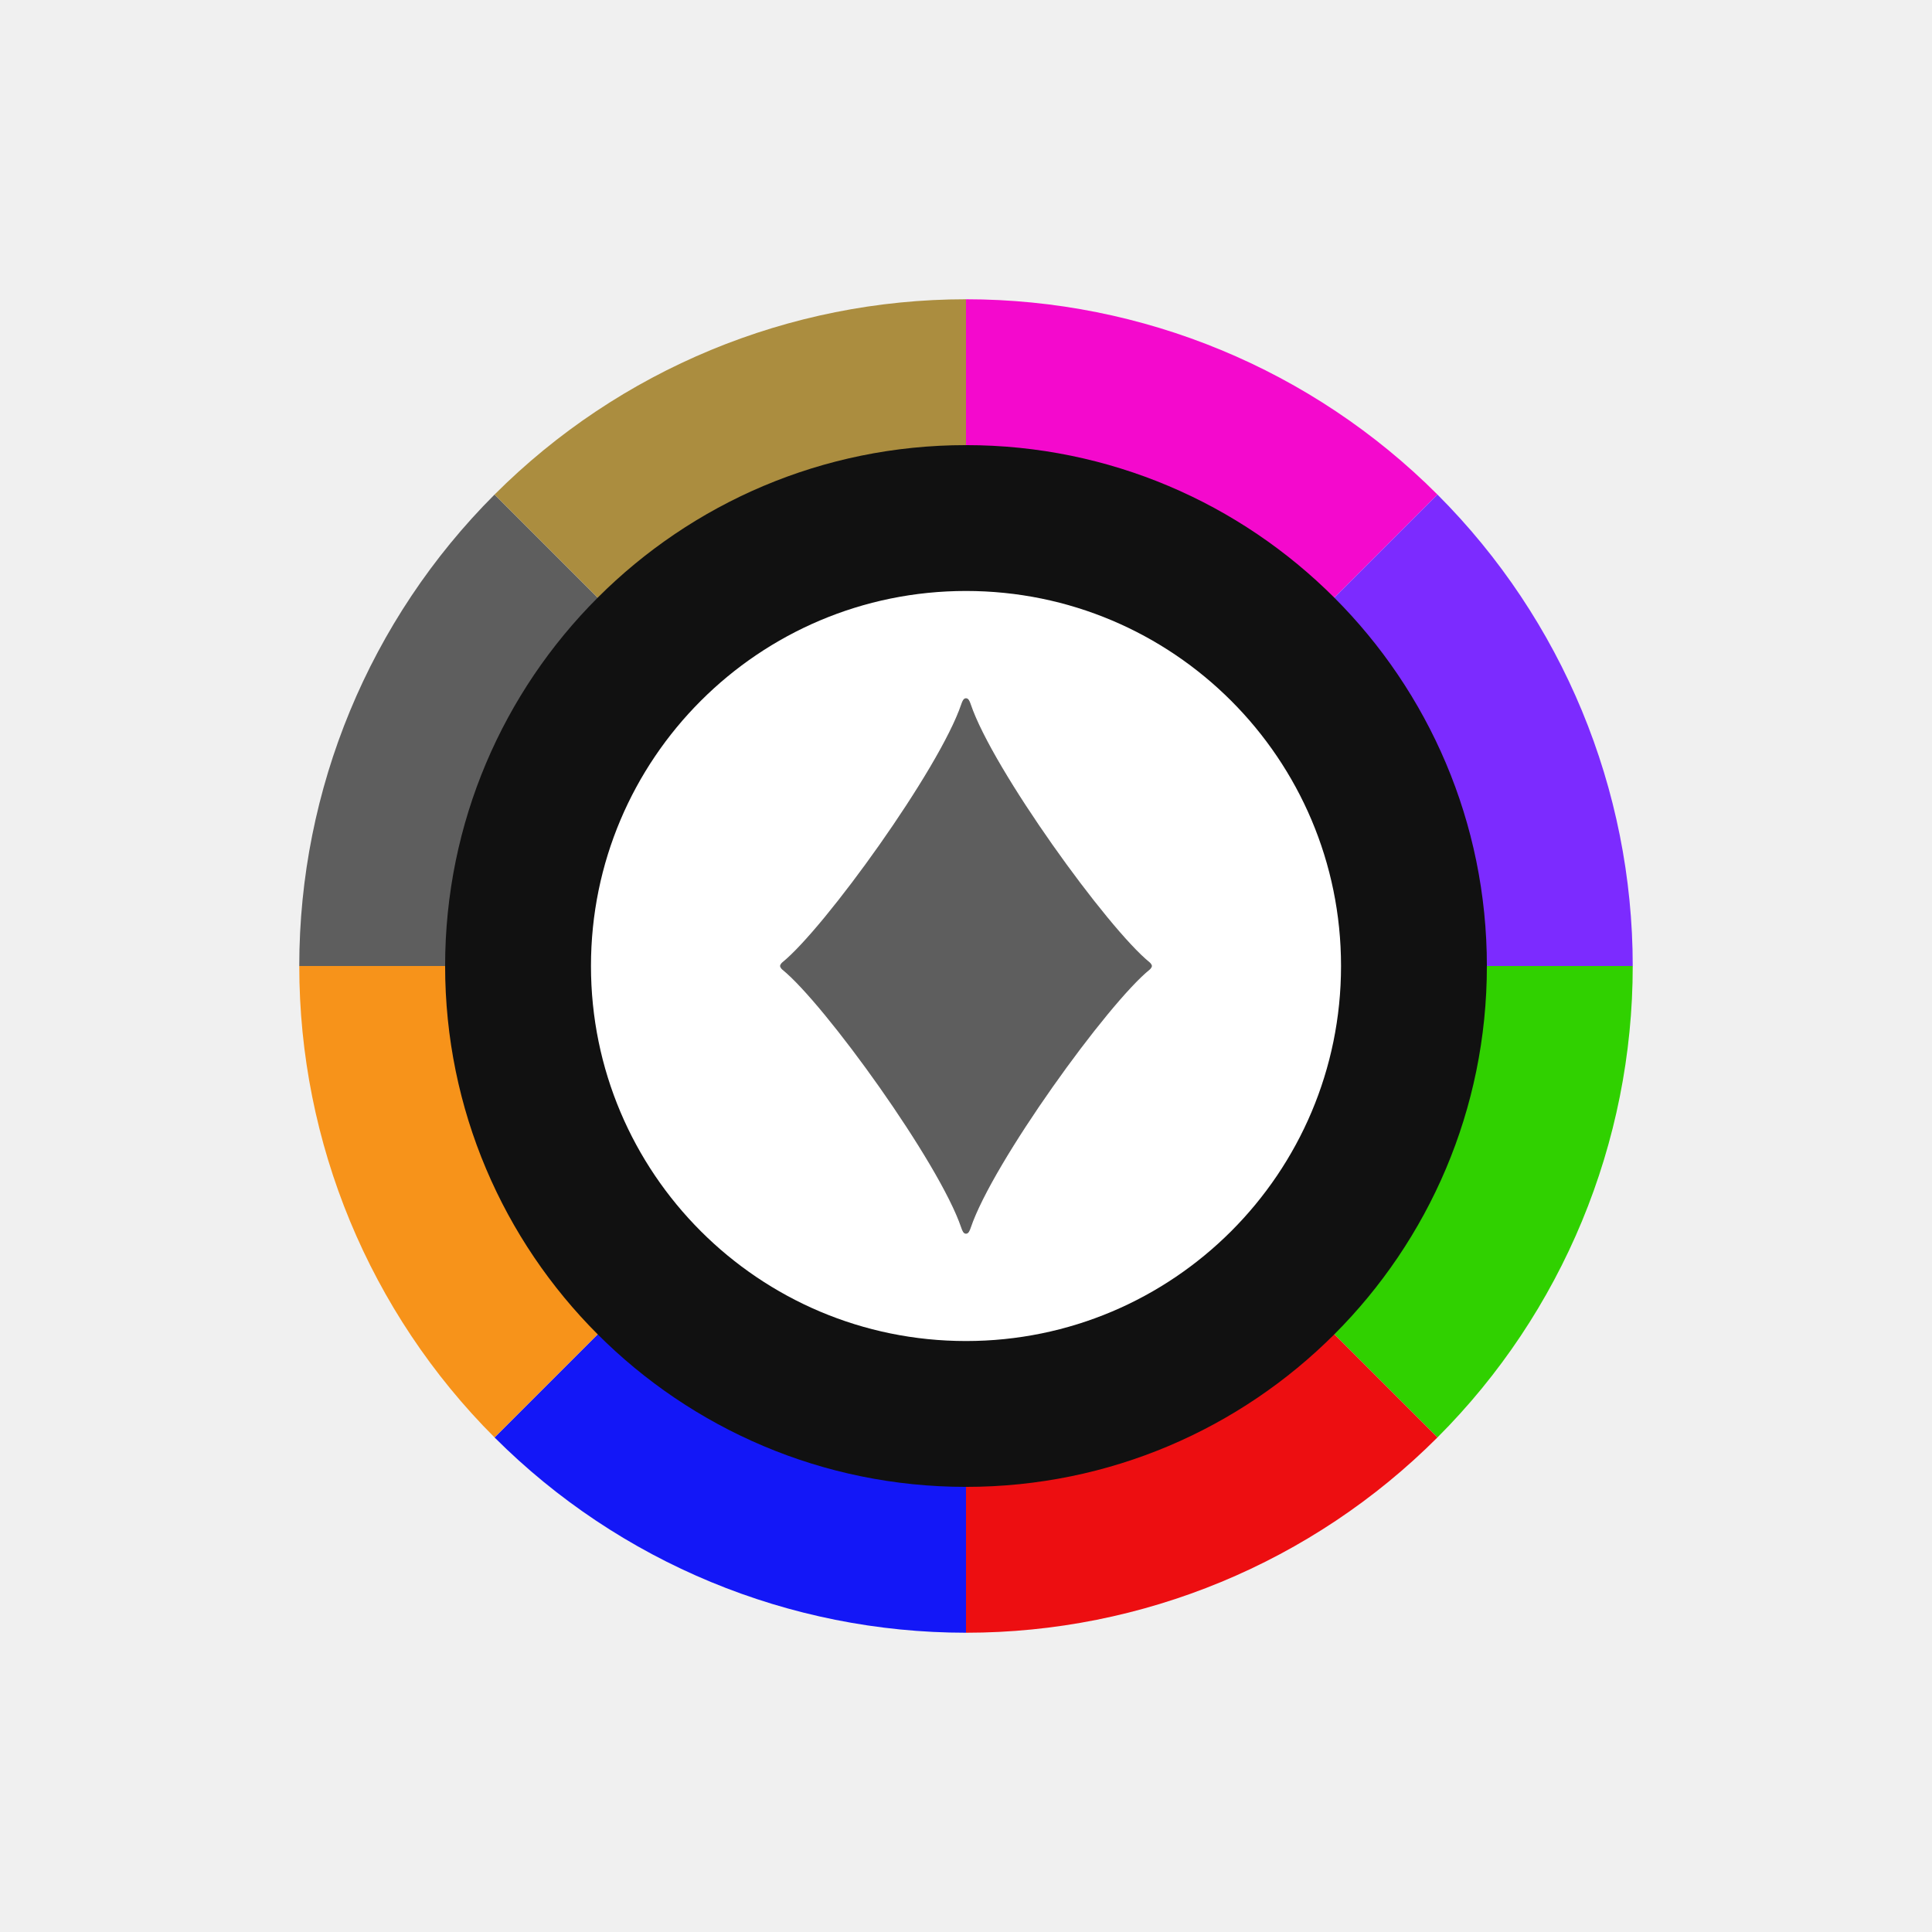
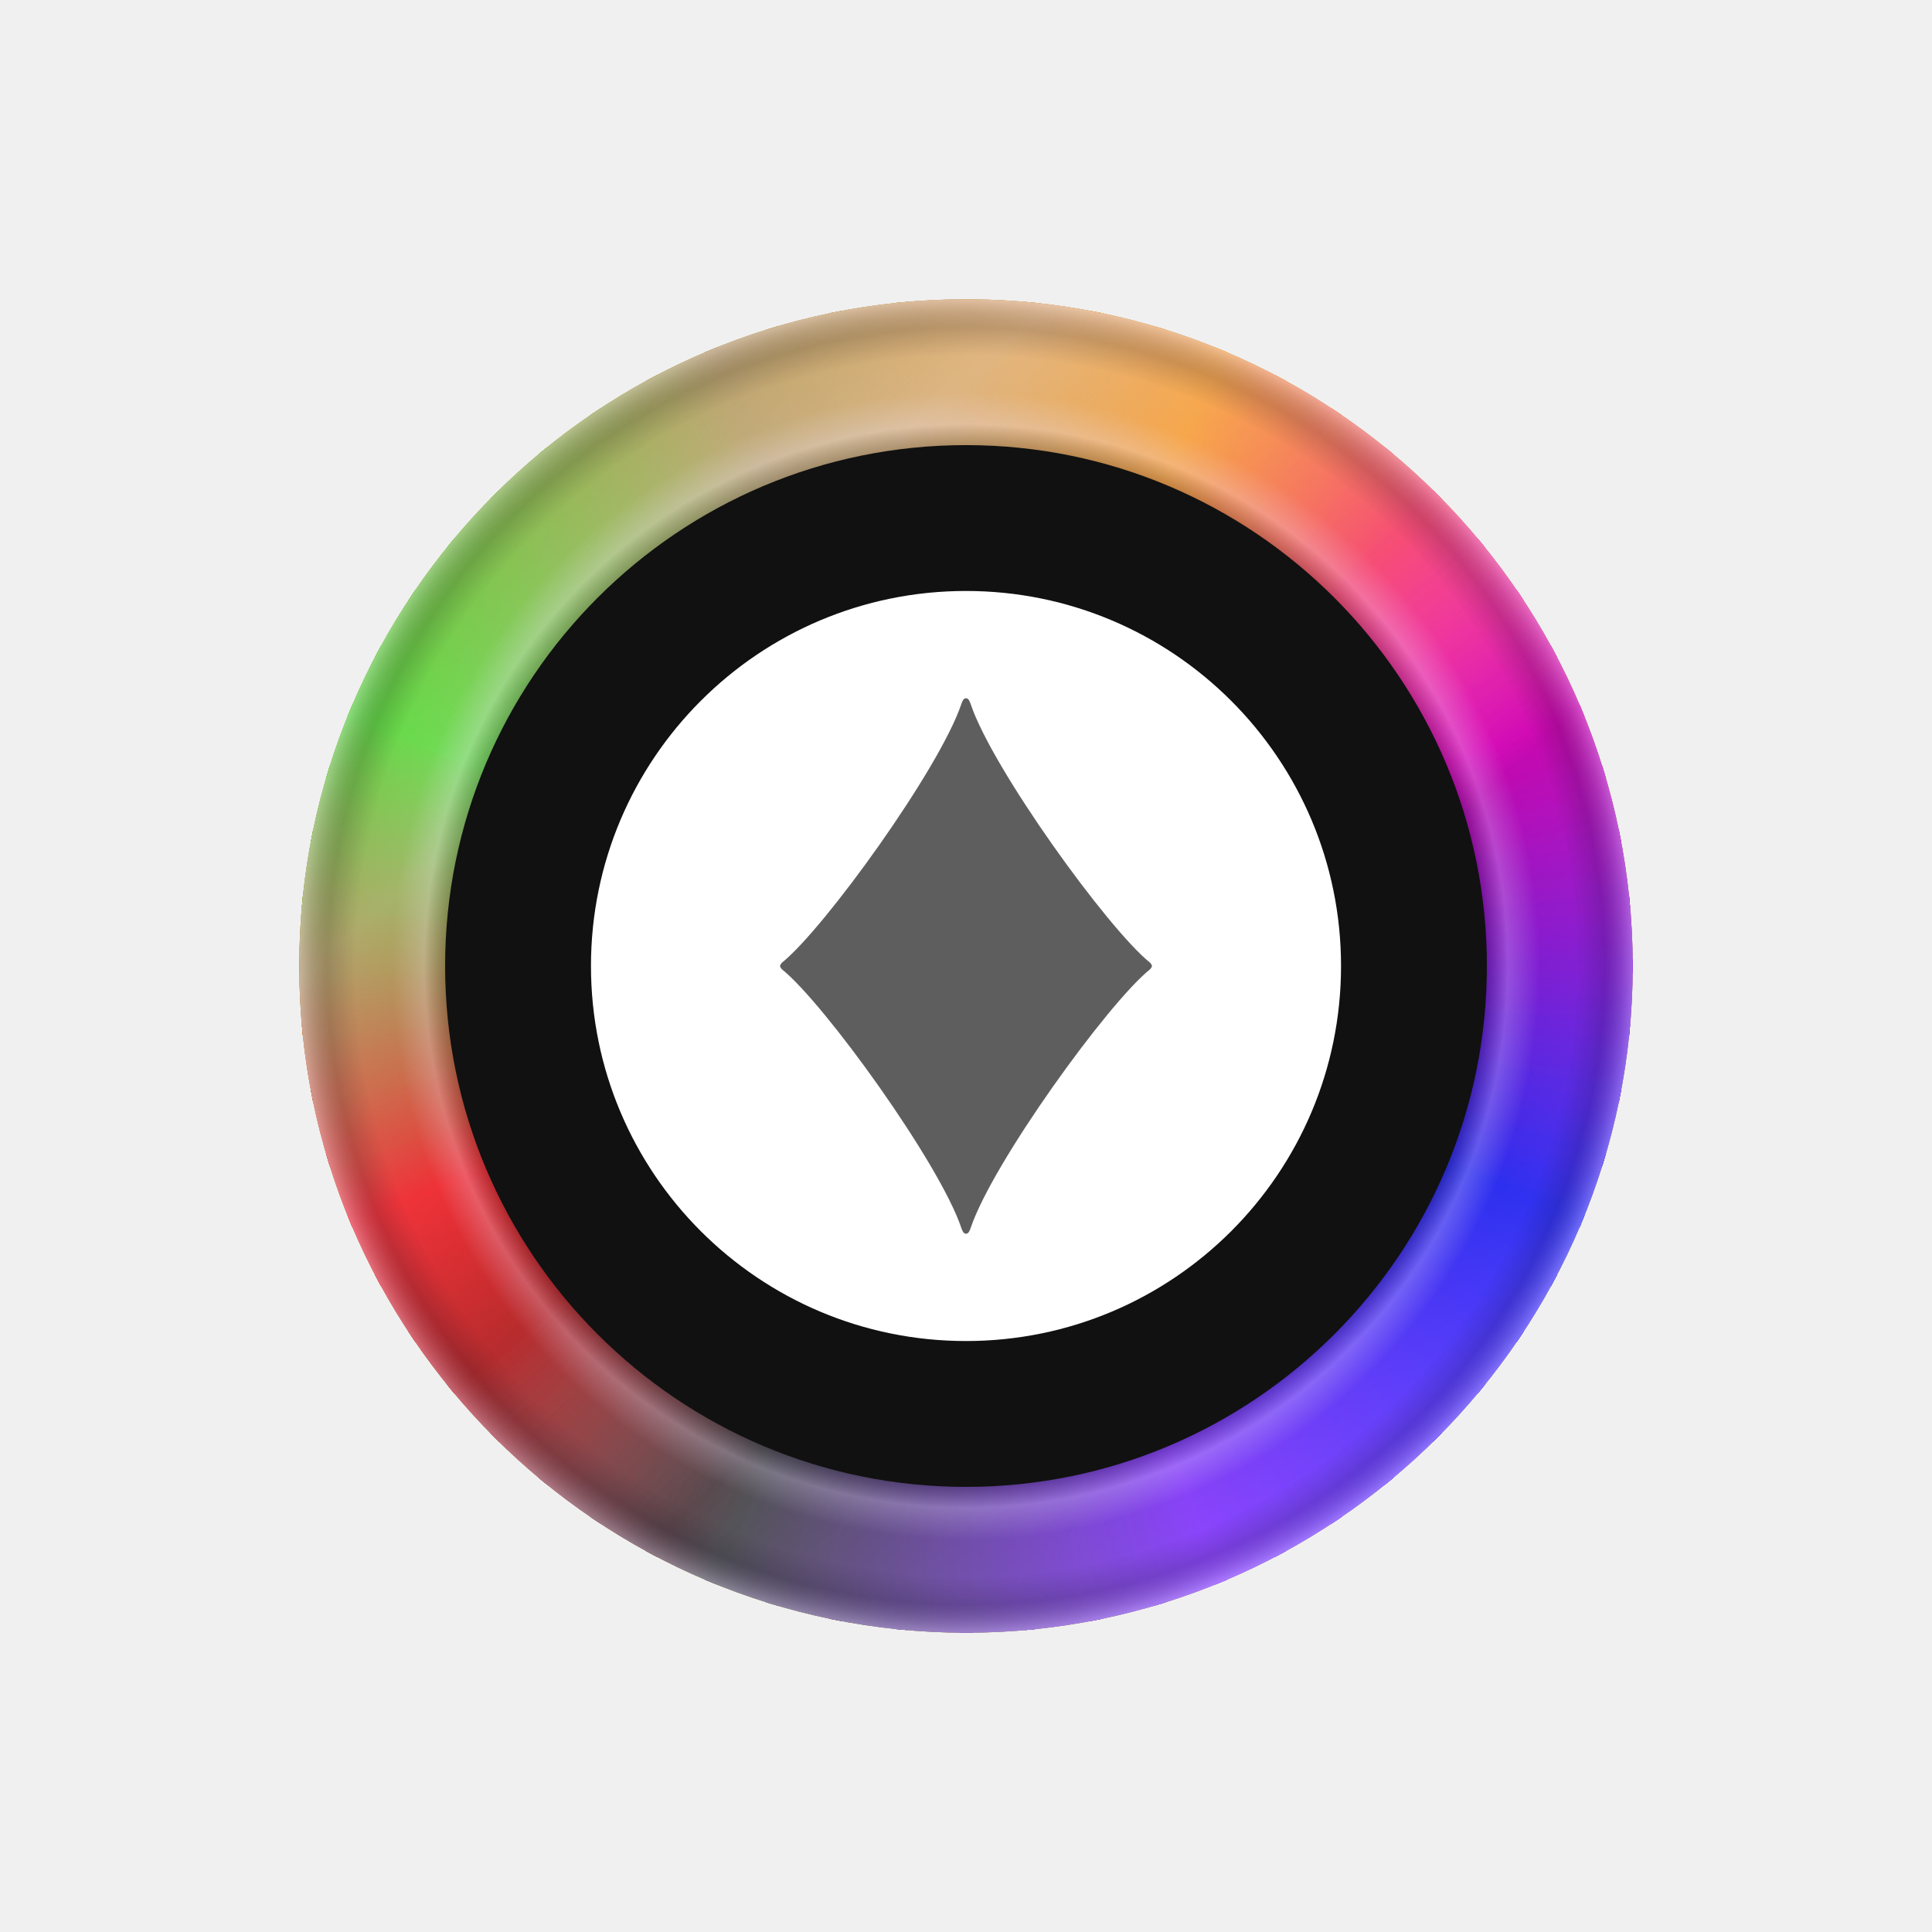
<svg xmlns="http://www.w3.org/2000/svg" viewBox="-51 -51 102 102">
  <g>
-     <g aria-label="Eight equal color segments">
-       <path data-color="pink" fill="#f409cd" d="M 0 0 L 0 -35.2 A 35.2 35.2 0 0 1 24.89 -24.89 Z" />
-       <path data-color="purple" fill="#7c2bff" d="M 0 0 L 24.89 -24.89 A 35.2 35.2 0 0 1 35.2 0 Z" />
-       <path data-color="green" fill="#30d100" d="M 0 0 L 35.2 0 A 35.2 35.2 0 0 1 24.89 24.89 Z" />
-       <path data-color="red" fill="#ed0e11" d="M 0 0 L 24.89 24.89 A 35.2 35.2 0 0 1 0 35.2 Z" />
-       <path data-color="blue" fill="#1317f7" d="M 0 0 L 0 35.2 A 35.2 35.2 0 0 1 -24.89 24.89 Z" />
-       <path data-color="orange" fill="#f7931a" d="M 0 0 L -24.89 24.89 A 35.2 35.2 0 0 1 -35.2 0 Z" />
-       <path data-color="silver" fill="#5e5e5e" d="M 0 0 L -35.2 0 A 35.2 35.2 0 0 1 -24.89 -24.89 Z" />
-       <path data-color="gold" fill="#ab8d3f" d="M 0 0 L -24.89 -24.89 A 35.2 35.2 0 0 1 0 -35.2 Z" />
+     <defs>
+       <clipPath id="prism-disc">
+         <circle r="35.2" />
+       </clipPath>
+       <linearGradient id="prism-0" gradientUnits="userSpaceOnUse" x1="-11.997" y1="-28.964" x2="-9.1" y2="-30">
+         <stop stop-color="#ab8d3f" />
+         <stop offset="1" stop-color="#b58e3a" />
+       </linearGradient>
+       <linearGradient id="prism-1" gradientUnits="userSpaceOnUse" x1="-9.1" y1="-30" x2="-6.116" y2="-30.748">
+         <stop stop-color="#b58e3a" />
+         <stop offset="1" stop-color="#be8f36" />
+       </linearGradient>
+       <linearGradient id="prism-2" gradientUnits="userSpaceOnUse" x1="-6.116" y1="-30.748" x2="-3.073" y2="-31.199">
+         <stop stop-color="#be8f36" />
+         <stop offset="1" stop-color="#c88f31" />
+       </linearGradient>
+       <linearGradient id="prism-3" gradientUnits="userSpaceOnUse" x1="-3.073" y1="-31.199" x2="0" y2="-31.35">
+         <stop stop-color="#c88f31" />
+         <stop offset="1" stop-color="#d1902d" />
+       </linearGradient>
+       <linearGradient id="prism-4" gradientUnits="userSpaceOnUse" x1="0" y1="-31.35" x2="3.073" y2="-31.199">
+         <stop stop-color="#d1902d" />
+         <stop offset="1" stop-color="#db9128" />
+       </linearGradient>
+       <linearGradient id="prism-5" gradientUnits="userSpaceOnUse" x1="3.073" y1="-31.199" x2="6.116" y2="-30.748">
+         <stop stop-color="#db9128" />
+         <stop offset="1" stop-color="#e49223" />
+       </linearGradient>
+       <linearGradient id="prism-6" gradientUnits="userSpaceOnUse" x1="6.116" y1="-30.748" x2="9.1" y2="-30">
+         <stop stop-color="#e49223" />
+         <stop offset="1" stop-color="#ee921f" />
+       </linearGradient>
+       <linearGradient id="prism-7" gradientUnits="userSpaceOnUse" x1="9.1" y1="-30" x2="11.997" y2="-28.964">
+         <stop stop-color="#ee921f" />
+         <stop offset="1" stop-color="#f7931a" />
+       </linearGradient>
+       <linearGradient id="prism-8" gradientUnits="userSpaceOnUse" x1="11.997" y1="-28.964" x2="14.778" y2="-27.648">
+         <stop stop-color="#f7931a" />
+         <stop offset="1" stop-color="#f78230" />
+       </linearGradient>
+       <linearGradient id="prism-9" gradientUnits="userSpaceOnUse" x1="14.778" y1="-27.648" x2="17.417" y2="-26.067">
+         <stop stop-color="#f78230" />
+         <stop offset="1" stop-color="#f67147" />
+       </linearGradient>
+       <linearGradient id="prism-10" gradientUnits="userSpaceOnUse" x1="17.417" y1="-26.067" x2="19.888" y2="-24.234">
+         <stop stop-color="#f67147" />
+         <stop offset="1" stop-color="#f65f5d" />
+       </linearGradient>
+       <linearGradient id="prism-11" gradientUnits="userSpaceOnUse" x1="19.888" y1="-24.234" x2="22.168" y2="-22.168">
+         <stop stop-color="#f65f5d" />
+         <stop offset="1" stop-color="#f64e74" />
+       </linearGradient>
+       <linearGradient id="prism-12" gradientUnits="userSpaceOnUse" x1="22.168" y1="-22.168" x2="24.234" y2="-19.888">
+         <stop stop-color="#f64e74" />
+         <stop offset="1" stop-color="#f53d8a" />
+       </linearGradient>
+       <linearGradient id="prism-13" gradientUnits="userSpaceOnUse" x1="24.234" y1="-19.888" x2="26.067" y2="-17.417">
+         <stop stop-color="#f53d8a" />
+         <stop offset="1" stop-color="#f52ca0" />
+       </linearGradient>
+       <linearGradient id="prism-14" gradientUnits="userSpaceOnUse" x1="26.067" y1="-17.417" x2="27.648" y2="-14.778">
+         <stop stop-color="#f52ca0" />
+         <stop offset="1" stop-color="#f41ab7" />
+       </linearGradient>
+       <linearGradient id="prism-15" gradientUnits="userSpaceOnUse" x1="27.648" y1="-14.778" x2="28.964" y2="-11.997">
+         <stop stop-color="#f41ab7" />
+         <stop offset="1" stop-color="#f409cd" />
+       </linearGradient>
+       <linearGradient id="prism-16" gradientUnits="userSpaceOnUse" x1="28.964" y1="-11.997" x2="30" y2="-9.1">
+         <stop stop-color="#f409cd" />
+         <stop offset="1" stop-color="#d80bd2" />
+       </linearGradient>
+       <linearGradient id="prism-17" gradientUnits="userSpaceOnUse" x1="30" y1="-9.1" x2="30.748" y2="-6.116">
+         <stop stop-color="#d80bd2" />
+         <stop offset="1" stop-color="#bc0dd8" />
+       </linearGradient>
+       <linearGradient id="prism-18" gradientUnits="userSpaceOnUse" x1="30.748" y1="-6.116" x2="31.199" y2="-3.073">
+         <stop stop-color="#bc0dd8" />
+         <stop offset="1" stop-color="#a00edd" />
+       </linearGradient>
+       <linearGradient id="prism-19" gradientUnits="userSpaceOnUse" x1="31.199" y1="-3.073" x2="31.35" y2="0">
+         <stop stop-color="#a00edd" />
+         <stop offset="1" stop-color="#8410e2" />
+       </linearGradient>
+       <linearGradient id="prism-20" gradientUnits="userSpaceOnUse" x1="31.35" y1="0" x2="31.199" y2="3.073">
+         <stop stop-color="#8410e2" />
+         <stop offset="1" stop-color="#6712e7" />
+       </linearGradient>
+       <linearGradient id="prism-21" gradientUnits="userSpaceOnUse" x1="31.199" y1="3.073" x2="30.748" y2="6.116">
+         <stop stop-color="#6712e7" />
+         <stop offset="1" stop-color="#4b14ed" />
+       </linearGradient>
+       <linearGradient id="prism-22" gradientUnits="userSpaceOnUse" x1="30.748" y1="6.116" x2="30" y2="9.1">
+         <stop stop-color="#4b14ed" />
+         <stop offset="1" stop-color="#2f15f2" />
+       </linearGradient>
+       <linearGradient id="prism-23" gradientUnits="userSpaceOnUse" x1="30" y1="9.1" x2="28.964" y2="11.997">
+         <stop stop-color="#2f15f2" />
+         <stop offset="1" stop-color="#1317f7" />
+       </linearGradient>
+       <linearGradient id="prism-24" gradientUnits="userSpaceOnUse" x1="28.964" y1="11.997" x2="27.648" y2="14.778">
+         <stop stop-color="#1317f7" />
+         <stop offset="1" stop-color="#201af8" />
+       </linearGradient>
+       <linearGradient id="prism-25" gradientUnits="userSpaceOnUse" x1="27.648" y1="14.778" x2="26.067" y2="17.417">
+         <stop stop-color="#201af8" />
+         <stop offset="1" stop-color="#2d1cf9" />
+       </linearGradient>
+       <linearGradient id="prism-26" gradientUnits="userSpaceOnUse" x1="26.067" y1="17.417" x2="24.234" y2="19.888">
+         <stop stop-color="#2d1cf9" />
+         <stop offset="1" stop-color="#3a1ffa" />
+       </linearGradient>
+       <linearGradient id="prism-27" gradientUnits="userSpaceOnUse" x1="24.234" y1="19.888" x2="22.168" y2="22.168">
+         <stop stop-color="#3a1ffa" />
+         <stop offset="1" stop-color="#4821fb" />
+       </linearGradient>
+       <linearGradient id="prism-28" gradientUnits="userSpaceOnUse" x1="22.168" y1="22.168" x2="19.888" y2="24.234">
+         <stop stop-color="#4821fb" />
+         <stop offset="1" stop-color="#5524fc" />
+       </linearGradient>
+       <linearGradient id="prism-29" gradientUnits="userSpaceOnUse" x1="19.888" y1="24.234" x2="17.417" y2="26.067">
+         <stop stop-color="#5524fc" />
+         <stop offset="1" stop-color="#6226fd" />
+       </linearGradient>
+       <linearGradient id="prism-30" gradientUnits="userSpaceOnUse" x1="17.417" y1="26.067" x2="14.778" y2="27.648">
+         <stop stop-color="#6226fd" />
+         <stop offset="1" stop-color="#6f29fe" />
+       </linearGradient>
+       <linearGradient id="prism-31" gradientUnits="userSpaceOnUse" x1="14.778" y1="27.648" x2="11.997" y2="28.964">
+         <stop stop-color="#6f29fe" />
+         <stop offset="1" stop-color="#7c2bff" />
+       </linearGradient>
+       <linearGradient id="prism-32" gradientUnits="userSpaceOnUse" x1="11.997" y1="28.964" x2="9.1" y2="30">
+         <stop stop-color="#7c2bff" />
+         <stop offset="1" stop-color="#7831eb" />
+       </linearGradient>
+       <linearGradient id="prism-33" gradientUnits="userSpaceOnUse" x1="9.1" y1="30" x2="6.116" y2="30.748">
+         <stop stop-color="#7831eb" />
+         <stop offset="1" stop-color="#7538d7" />
+       </linearGradient>
+       <linearGradient id="prism-34" gradientUnits="userSpaceOnUse" x1="6.116" y1="30.748" x2="3.073" y2="31.199">
+         <stop stop-color="#7538d7" />
+         <stop offset="1" stop-color="#713ec3" />
+       </linearGradient>
+       <linearGradient id="prism-35" gradientUnits="userSpaceOnUse" x1="3.073" y1="31.199" x2="0" y2="31.35">
+         <stop stop-color="#713ec3" />
+         <stop offset="1" stop-color="#6d45af" />
+       </linearGradient>
+       <linearGradient id="prism-36" gradientUnits="userSpaceOnUse" x1="0" y1="31.35" x2="-3.073" y2="31.199">
+         <stop stop-color="#6d45af" />
+         <stop offset="1" stop-color="#694b9a" />
+       </linearGradient>
+       <linearGradient id="prism-37" gradientUnits="userSpaceOnUse" x1="-3.073" y1="31.199" x2="-6.116" y2="30.748">
+         <stop stop-color="#694b9a" />
+         <stop offset="1" stop-color="#665186" />
+       </linearGradient>
+       <linearGradient id="prism-38" gradientUnits="userSpaceOnUse" x1="-6.116" y1="30.748" x2="-9.1" y2="30">
+         <stop stop-color="#665186" />
+         <stop offset="1" stop-color="#625872" />
+       </linearGradient>
+       <linearGradient id="prism-39" gradientUnits="userSpaceOnUse" x1="-9.1" y1="30" x2="-11.997" y2="28.964">
+         <stop stop-color="#625872" />
+         <stop offset="1" stop-color="#5e5e5e" />
+       </linearGradient>
+       <linearGradient id="prism-40" gradientUnits="userSpaceOnUse" x1="-11.997" y1="28.964" x2="-14.778" y2="27.648">
+         <stop stop-color="#5e5e5e" />
+         <stop offset="1" stop-color="#705454" />
+       </linearGradient>
+       <linearGradient id="prism-41" gradientUnits="userSpaceOnUse" x1="-14.778" y1="27.648" x2="-17.417" y2="26.067">
+         <stop stop-color="#705454" />
+         <stop offset="1" stop-color="#824a4b" />
+       </linearGradient>
+       <linearGradient id="prism-42" gradientUnits="userSpaceOnUse" x1="-17.417" y1="26.067" x2="-19.888" y2="24.234">
+         <stop stop-color="#824a4b" />
+         <stop offset="1" stop-color="#944041" />
+       </linearGradient>
+       <linearGradient id="prism-43" gradientUnits="userSpaceOnUse" x1="-19.888" y1="24.234" x2="-22.168" y2="22.168">
+         <stop stop-color="#944041" />
+         <stop offset="1" stop-color="#a63638" />
+       </linearGradient>
+       <linearGradient id="prism-44" gradientUnits="userSpaceOnUse" x1="-22.168" y1="22.168" x2="-24.234" y2="19.888">
+         <stop stop-color="#a63638" />
+         <stop offset="1" stop-color="#b72c2e" />
+       </linearGradient>
+       <linearGradient id="prism-45" gradientUnits="userSpaceOnUse" x1="-24.234" y1="19.888" x2="-26.067" y2="17.417">
+         <stop stop-color="#b72c2e" />
+         <stop offset="1" stop-color="#c92224" />
+       </linearGradient>
+       <linearGradient id="prism-46" gradientUnits="userSpaceOnUse" x1="-26.067" y1="17.417" x2="-27.648" y2="14.778">
+         <stop stop-color="#c92224" />
+         <stop offset="1" stop-color="#db181b" />
+       </linearGradient>
+       <linearGradient id="prism-47" gradientUnits="userSpaceOnUse" x1="-27.648" y1="14.778" x2="-28.964" y2="11.997">
+         <stop stop-color="#db181b" />
+         <stop offset="1" stop-color="#ed0e11" />
+       </linearGradient>
+       <linearGradient id="prism-48" gradientUnits="userSpaceOnUse" x1="-28.964" y1="11.997" x2="-30" y2="9.1">
+         <stop stop-color="#ed0e11" />
+         <stop offset="1" stop-color="#d5260f" />
+       </linearGradient>
+       <linearGradient id="prism-49" gradientUnits="userSpaceOnUse" x1="-30" y1="9.1" x2="-30.748" y2="6.116">
+         <stop stop-color="#d5260f" />
+         <stop offset="1" stop-color="#be3f0d" />
+       </linearGradient>
+       <linearGradient id="prism-50" gradientUnits="userSpaceOnUse" x1="-30.748" y1="6.116" x2="-31.199" y2="3.073">
+         <stop stop-color="#be3f0d" />
+         <stop offset="1" stop-color="#a6570b" />
+       </linearGradient>
+       <linearGradient id="prism-51" gradientUnits="userSpaceOnUse" x1="-31.199" y1="3.073" x2="-31.35" y2="0">
+         <stop stop-color="#a6570b" />
+         <stop offset="1" stop-color="#8f7009" />
+       </linearGradient>
+       <linearGradient id="prism-52" gradientUnits="userSpaceOnUse" x1="-31.35" y1="0" x2="-31.199" y2="-3.073">
+         <stop stop-color="#8f7009" />
+         <stop offset="1" stop-color="#778806" />
+       </linearGradient>
+       <linearGradient id="prism-53" gradientUnits="userSpaceOnUse" x1="-31.199" y1="-3.073" x2="-30.748" y2="-6.116">
+         <stop stop-color="#778806" />
+         <stop offset="1" stop-color="#5fa004" />
+       </linearGradient>
+       <linearGradient id="prism-54" gradientUnits="userSpaceOnUse" x1="-30.748" y1="-6.116" x2="-30" y2="-9.1">
+         <stop stop-color="#5fa004" />
+         <stop offset="1" stop-color="#48b902" />
+       </linearGradient>
+       <linearGradient id="prism-55" gradientUnits="userSpaceOnUse" x1="-30" y1="-9.1" x2="-28.964" y2="-11.997">
+         <stop stop-color="#48b902" />
+         <stop offset="1" stop-color="#30d100" />
+       </linearGradient>
+       <linearGradient id="prism-56" gradientUnits="userSpaceOnUse" x1="-28.964" y1="-11.997" x2="-27.648" y2="-14.778">
+         <stop stop-color="#30d100" />
+         <stop offset="1" stop-color="#3fc908" />
+       </linearGradient>
+       <linearGradient id="prism-57" gradientUnits="userSpaceOnUse" x1="-27.648" y1="-14.778" x2="-26.067" y2="-17.417">
+         <stop stop-color="#3fc908" />
+         <stop offset="1" stop-color="#4fc010" />
+       </linearGradient>
+       <linearGradient id="prism-58" gradientUnits="userSpaceOnUse" x1="-26.067" y1="-17.417" x2="-24.234" y2="-19.888">
+         <stop stop-color="#4fc010" />
+         <stop offset="1" stop-color="#5eb818" />
+       </linearGradient>
+       <linearGradient id="prism-59" gradientUnits="userSpaceOnUse" x1="-24.234" y1="-19.888" x2="-22.168" y2="-22.168">
+         <stop stop-color="#5eb818" />
+         <stop offset="1" stop-color="#6eaf20" />
+       </linearGradient>
+       <linearGradient id="prism-60" gradientUnits="userSpaceOnUse" x1="-22.168" y1="-22.168" x2="-19.888" y2="-24.234">
+         <stop stop-color="#6eaf20" />
+         <stop offset="1" stop-color="#7da727" />
+       </linearGradient>
+       <linearGradient id="prism-61" gradientUnits="userSpaceOnUse" x1="-19.888" y1="-24.234" x2="-17.417" y2="-26.067">
+         <stop stop-color="#7da727" />
+         <stop offset="1" stop-color="#8c9e2f" />
+       </linearGradient>
+       <linearGradient id="prism-62" gradientUnits="userSpaceOnUse" x1="-17.417" y1="-26.067" x2="-14.778" y2="-27.648">
+         <stop stop-color="#8c9e2f" />
+         <stop offset="1" stop-color="#9c9637" />
+       </linearGradient>
+       <linearGradient id="prism-63" gradientUnits="userSpaceOnUse" x1="-14.778" y1="-27.648" x2="-11.997" y2="-28.964">
+         <stop stop-color="#9c9637" />
+         <stop offset="1" stop-color="#ab8d3f" />
+       </linearGradient>
+       <radialGradient id="prism-bevel" gradientUnits="userSpaceOnUse" cx="0" cy="0" r="51">
+         <stop offset=".539" stop-color="#11101c" stop-opacity=".22" />
+         <stop offset=".561" stop-color="#ece4ff" stop-opacity=".25" />
+         <stop offset=".594" stop-color="#ece4ff" stop-opacity="0" />
+         <stop offset=".632" stop-color="#100d21" stop-opacity="0" />
+         <stop offset=".661" stop-color="#100d21" stop-opacity=".17" />
+         <stop offset=".69" stop-color="#e8e0ff" stop-opacity=".32" />
+       </radialGradient>
+       <linearGradient id="prism-reflection" gradientUnits="userSpaceOnUse" x1="-48.19" y1="-53.52" x2="48.19" y2="53.52">
+         <stop offset=".18" stop-color="#f3edff" stop-opacity="0" />
+         <stop offset=".34" stop-color="#f3edff" stop-opacity=".4" />
+         <stop offset=".49" stop-color="#f3edff" stop-opacity="0" />
+         <stop offset=".58" stop-color="#110b29" stop-opacity=".18" />
+         <stop offset=".73" stop-color="#efe4ff" stop-opacity=".16" />
+         <stop offset=".88" stop-color="#efe4ff" stop-opacity="0" />
+       </linearGradient>
+     </defs>
+     <g aria-label="Prism chrome wild ring" clip-path="url(#prism-disc)">
+       <circle r="35.2" fill="#ab8d3f" />
+       <path data-color="gold" fill="url(#prism-0)" stroke="url(#prism-0)" stroke-width="0.7" d="M0 0 L-13.777 -33.26 A36 36 0 0 1 -10.45 -34.45 Z" />
+       <path fill="url(#prism-1)" stroke="url(#prism-1)" stroke-width="0.7" d="M0 0 L-10.45 -34.45 A36 36 0 0 1 -7.023 -35.308 Z" />
+       <path fill="url(#prism-2)" stroke="url(#prism-2)" stroke-width="0.7" d="M0 0 L-7.023 -35.308 A36 36 0 0 1 -3.529 -35.827 Z" />
+       <path fill="url(#prism-3)" stroke="url(#prism-3)" stroke-width="0.7" d="M0 0 L-3.529 -35.827 A36 36 0 0 1 0 -36 Z" />
+       <path fill="url(#prism-4)" stroke="url(#prism-4)" stroke-width="0.7" d="M0 0 L0 -36 A36 36 0 0 1 3.529 -35.827 Z" />
+       <path fill="url(#prism-5)" stroke="url(#prism-5)" stroke-width="0.7" d="M0 0 L3.529 -35.827 A36 36 0 0 1 7.023 -35.308 Z" />
+       <path fill="url(#prism-6)" stroke="url(#prism-6)" stroke-width="0.7" d="M0 0 L7.023 -35.308 A36 36 0 0 1 10.45 -34.45 Z" />
+       <path fill="url(#prism-7)" stroke="url(#prism-7)" stroke-width="0.7" d="M0 0 L10.45 -34.45 A36 36 0 0 1 13.777 -33.26 Z" />
+       <path data-color="orange" fill="url(#prism-8)" stroke="url(#prism-8)" stroke-width="0.7" d="M0 0 L13.777 -33.26 A36 36 0 0 1 16.97 -31.749 Z" />
+       <path fill="url(#prism-9)" stroke="url(#prism-9)" stroke-width="0.7" d="M0 0 L16.97 -31.749 A36 36 0 0 1 20.001 -29.933 Z" />
+       <path fill="url(#prism-10)" stroke="url(#prism-10)" stroke-width="0.7" d="M0 0 L20.001 -29.933 A36 36 0 0 1 22.838 -27.828 Z" />
+       <path fill="url(#prism-11)" stroke="url(#prism-11)" stroke-width="0.7" d="M0 0 L22.838 -27.828 A36 36 0 0 1 25.456 -25.456 Z" />
+       <path fill="url(#prism-12)" stroke="url(#prism-12)" stroke-width="0.7" d="M0 0 L25.456 -25.456 A36 36 0 0 1 27.828 -22.838 Z" />
+       <path fill="url(#prism-13)" stroke="url(#prism-13)" stroke-width="0.7" d="M0 0 L27.828 -22.838 A36 36 0 0 1 29.933 -20.001 Z" />
+       <path fill="url(#prism-14)" stroke="url(#prism-14)" stroke-width="0.7" d="M0 0 L29.933 -20.001 A36 36 0 0 1 31.749 -16.97 Z" />
+       <path fill="url(#prism-15)" stroke="url(#prism-15)" stroke-width="0.7" d="M0 0 L31.749 -16.97 A36 36 0 0 1 33.26 -13.777 Z" />
+       <path data-color="pink" fill="url(#prism-16)" stroke="url(#prism-16)" stroke-width="0.7" d="M0 0 L33.26 -13.777 A36 36 0 0 1 34.45 -10.45 Z" />
+       <path fill="url(#prism-17)" stroke="url(#prism-17)" stroke-width="0.7" d="M0 0 L34.45 -10.45 A36 36 0 0 1 35.308 -7.023 Z" />
+       <path fill="url(#prism-18)" stroke="url(#prism-18)" stroke-width="0.7" d="M0 0 L35.308 -7.023 A36 36 0 0 1 35.827 -3.529 Z" />
+       <path fill="url(#prism-19)" stroke="url(#prism-19)" stroke-width="0.7" d="M0 0 L35.827 -3.529 A36 36 0 0 1 36 0 Z" />
+       <path fill="url(#prism-20)" stroke="url(#prism-20)" stroke-width="0.7" d="M0 0 L36 0 A36 36 0 0 1 35.827 3.529 Z" />
+       <path fill="url(#prism-21)" stroke="url(#prism-21)" stroke-width="0.7" d="M0 0 L35.827 3.529 A36 36 0 0 1 35.308 7.023 Z" />
+       <path fill="url(#prism-22)" stroke="url(#prism-22)" stroke-width="0.7" d="M0 0 L35.308 7.023 A36 36 0 0 1 34.45 10.45 Z" />
+       <path fill="url(#prism-23)" stroke="url(#prism-23)" stroke-width="0.7" d="M0 0 L34.45 10.45 A36 36 0 0 1 33.26 13.777 Z" />
+       <path data-color="blue" fill="url(#prism-24)" stroke="url(#prism-24)" stroke-width="0.7" d="M0 0 L33.26 13.777 A36 36 0 0 1 31.749 16.97 Z" />
+       <path fill="url(#prism-25)" stroke="url(#prism-25)" stroke-width="0.7" d="M0 0 L31.749 16.97 A36 36 0 0 1 29.933 20.001 Z" />
+       <path fill="url(#prism-26)" stroke="url(#prism-26)" stroke-width="0.7" d="M0 0 L29.933 20.001 A36 36 0 0 1 27.828 22.838 Z" />
+       <path fill="url(#prism-27)" stroke="url(#prism-27)" stroke-width="0.7" d="M0 0 L27.828 22.838 A36 36 0 0 1 25.456 25.456 Z" />
+       <path fill="url(#prism-28)" stroke="url(#prism-28)" stroke-width="0.7" d="M0 0 L25.456 25.456 A36 36 0 0 1 22.838 27.828 Z" />
+       <path fill="url(#prism-29)" stroke="url(#prism-29)" stroke-width="0.7" d="M0 0 L22.838 27.828 A36 36 0 0 1 20.001 29.933 Z" />
+       <path fill="url(#prism-30)" stroke="url(#prism-30)" stroke-width="0.7" d="M0 0 L20.001 29.933 A36 36 0 0 1 16.97 31.749 Z" />
+       <path fill="url(#prism-31)" stroke="url(#prism-31)" stroke-width="0.7" d="M0 0 L16.97 31.749 A36 36 0 0 1 13.777 33.26 Z" />
+       <path data-color="purple" fill="url(#prism-32)" stroke="url(#prism-32)" stroke-width="0.7" d="M0 0 L13.777 33.26 A36 36 0 0 1 10.45 34.45 Z" />
+       <path fill="url(#prism-33)" stroke="url(#prism-33)" stroke-width="0.7" d="M0 0 L10.45 34.45 A36 36 0 0 1 7.023 35.308 Z" />
+       <path fill="url(#prism-34)" stroke="url(#prism-34)" stroke-width="0.7" d="M0 0 L7.023 35.308 A36 36 0 0 1 3.529 35.827 Z" />
+       <path fill="url(#prism-35)" stroke="url(#prism-35)" stroke-width="0.7" d="M0 0 L3.529 35.827 A36 36 0 0 1 0 36 Z" />
+       <path fill="url(#prism-36)" stroke="url(#prism-36)" stroke-width="0.7" d="M0 0 L0 36 A36 36 0 0 1 -3.529 35.827 Z" />
+       <path fill="url(#prism-37)" stroke="url(#prism-37)" stroke-width="0.7" d="M0 0 L-3.529 35.827 A36 36 0 0 1 -7.023 35.308 Z" />
+       <path fill="url(#prism-38)" stroke="url(#prism-38)" stroke-width="0.7" d="M0 0 L-7.023 35.308 A36 36 0 0 1 -10.45 34.45 Z" />
+       <path fill="url(#prism-39)" stroke="url(#prism-39)" stroke-width="0.7" d="M0 0 L-10.45 34.45 A36 36 0 0 1 -13.777 33.26 Z" />
+       <path data-color="silver" fill="url(#prism-40)" stroke="url(#prism-40)" stroke-width="0.7" d="M0 0 L-13.777 33.26 A36 36 0 0 1 -16.97 31.749 Z" />
+       <path fill="url(#prism-41)" stroke="url(#prism-41)" stroke-width="0.7" d="M0 0 L-16.97 31.749 A36 36 0 0 1 -20.001 29.933 Z" />
+       <path fill="url(#prism-42)" stroke="url(#prism-42)" stroke-width="0.7" d="M0 0 L-20.001 29.933 A36 36 0 0 1 -22.838 27.828 Z" />
+       <path fill="url(#prism-43)" stroke="url(#prism-43)" stroke-width="0.7" d="M0 0 L-22.838 27.828 A36 36 0 0 1 -25.456 25.456 Z" />
+       <path fill="url(#prism-44)" stroke="url(#prism-44)" stroke-width="0.7" d="M0 0 L-25.456 25.456 A36 36 0 0 1 -27.828 22.838 Z" />
+       <path fill="url(#prism-45)" stroke="url(#prism-45)" stroke-width="0.7" d="M0 0 L-27.828 22.838 A36 36 0 0 1 -29.933 20.001 Z" />
+       <path fill="url(#prism-46)" stroke="url(#prism-46)" stroke-width="0.7" d="M0 0 L-29.933 20.001 A36 36 0 0 1 -31.749 16.97 Z" />
+       <path fill="url(#prism-47)" stroke="url(#prism-47)" stroke-width="0.7" d="M0 0 L-31.749 16.97 A36 36 0 0 1 -33.26 13.777 Z" />
+       <path data-color="red" fill="url(#prism-48)" stroke="url(#prism-48)" stroke-width="0.7" d="M0 0 L-33.26 13.777 A36 36 0 0 1 -34.45 10.45 Z" />
+       <path fill="url(#prism-49)" stroke="url(#prism-49)" stroke-width="0.7" d="M0 0 L-34.45 10.45 A36 36 0 0 1 -35.308 7.023 Z" />
+       <path fill="url(#prism-50)" stroke="url(#prism-50)" stroke-width="0.7" d="M0 0 L-35.308 7.023 A36 36 0 0 1 -35.827 3.529 Z" />
+       <path fill="url(#prism-51)" stroke="url(#prism-51)" stroke-width="0.7" d="M0 0 L-35.827 3.529 A36 36 0 0 1 -36 0 Z" />
+       <path fill="url(#prism-52)" stroke="url(#prism-52)" stroke-width="0.7" d="M0 0 L-36 0 A36 36 0 0 1 -35.827 -3.529 Z" />
+       <path fill="url(#prism-53)" stroke="url(#prism-53)" stroke-width="0.7" d="M0 0 L-35.827 -3.529 A36 36 0 0 1 -35.308 -7.023 Z" />
+       <path fill="url(#prism-54)" stroke="url(#prism-54)" stroke-width="0.7" d="M0 0 L-35.308 -7.023 A36 36 0 0 1 -34.45 -10.45 Z" />
+       <path fill="url(#prism-55)" stroke="url(#prism-55)" stroke-width="0.7" d="M0 0 L-34.45 -10.45 A36 36 0 0 1 -33.26 -13.777 Z" />
+       <path data-color="green" fill="url(#prism-56)" stroke="url(#prism-56)" stroke-width="0.7" d="M0 0 L-33.26 -13.777 A36 36 0 0 1 -31.749 -16.97 Z" />
+       <path fill="url(#prism-57)" stroke="url(#prism-57)" stroke-width="0.7" d="M0 0 L-31.749 -16.97 A36 36 0 0 1 -29.933 -20.001 Z" />
+       <path fill="url(#prism-58)" stroke="url(#prism-58)" stroke-width="0.7" d="M0 0 L-29.933 -20.001 A36 36 0 0 1 -27.828 -22.838 Z" />
+       <path fill="url(#prism-59)" stroke="url(#prism-59)" stroke-width="0.7" d="M0 0 L-27.828 -22.838 A36 36 0 0 1 -25.456 -25.456 Z" />
+       <path fill="url(#prism-60)" stroke="url(#prism-60)" stroke-width="0.7" d="M0 0 L-25.456 -25.456 A36 36 0 0 1 -22.838 -27.828 Z" />
+       <path fill="url(#prism-61)" stroke="url(#prism-61)" stroke-width="0.7" d="M0 0 L-22.838 -27.828 A36 36 0 0 1 -20.001 -29.933 Z" />
+       <path fill="url(#prism-62)" stroke="url(#prism-62)" stroke-width="0.7" d="M0 0 L-20.001 -29.933 A36 36 0 0 1 -16.97 -31.749 Z" />
+       <path fill="url(#prism-63)" stroke="url(#prism-63)" stroke-width="0.7" d="M0 0 L-16.97 -31.749 A36 36 0 0 1 -13.777 -33.26 Z" />
+       <circle r="35.2" fill="url(#prism-reflection)" />
+       <circle r="35.2" fill="url(#prism-bevel)" />
    </g>
    <circle cx="0" cy="0" r="27.5" fill="#111" />
    <circle cx="0" cy="0" r="19.8" fill="#fff" />
    <g transform="matrix(0.055107 0 0 0.055107 -14.108 -14.108)">
      <g fill="#5e5e5e" stroke="#5e5e5e" style="vector-effect:non-scaling-stroke">
        <g id="ico">
          <path d="M431.68 252.94C391.11 220.16 281.06 67.62 260.12 5.54 258.9 1.9 257.85 0 256 0c-1.83 0-2.9 1.91-4.11 5.54-20.96 62.08-130.99 214.62-171.57 247.4-1.06.84-1.95 2.44-1.95 3.06s.9 2.22 1.95 3.06c40.58 32.78 150.61 185.32 171.57 247.4 1.21 3.63 2.28 5.54 4.1 5.54 1.87 0 2.92-1.91 4.14-5.54 20.94-62.08 130.99-214.62 171.56-247.4 1.05-.84 1.96-2.43 1.96-3.06s-.91-2.22-1.96-3.06" />
        </g>
      </g>
    </g>
  </g>
</svg>
